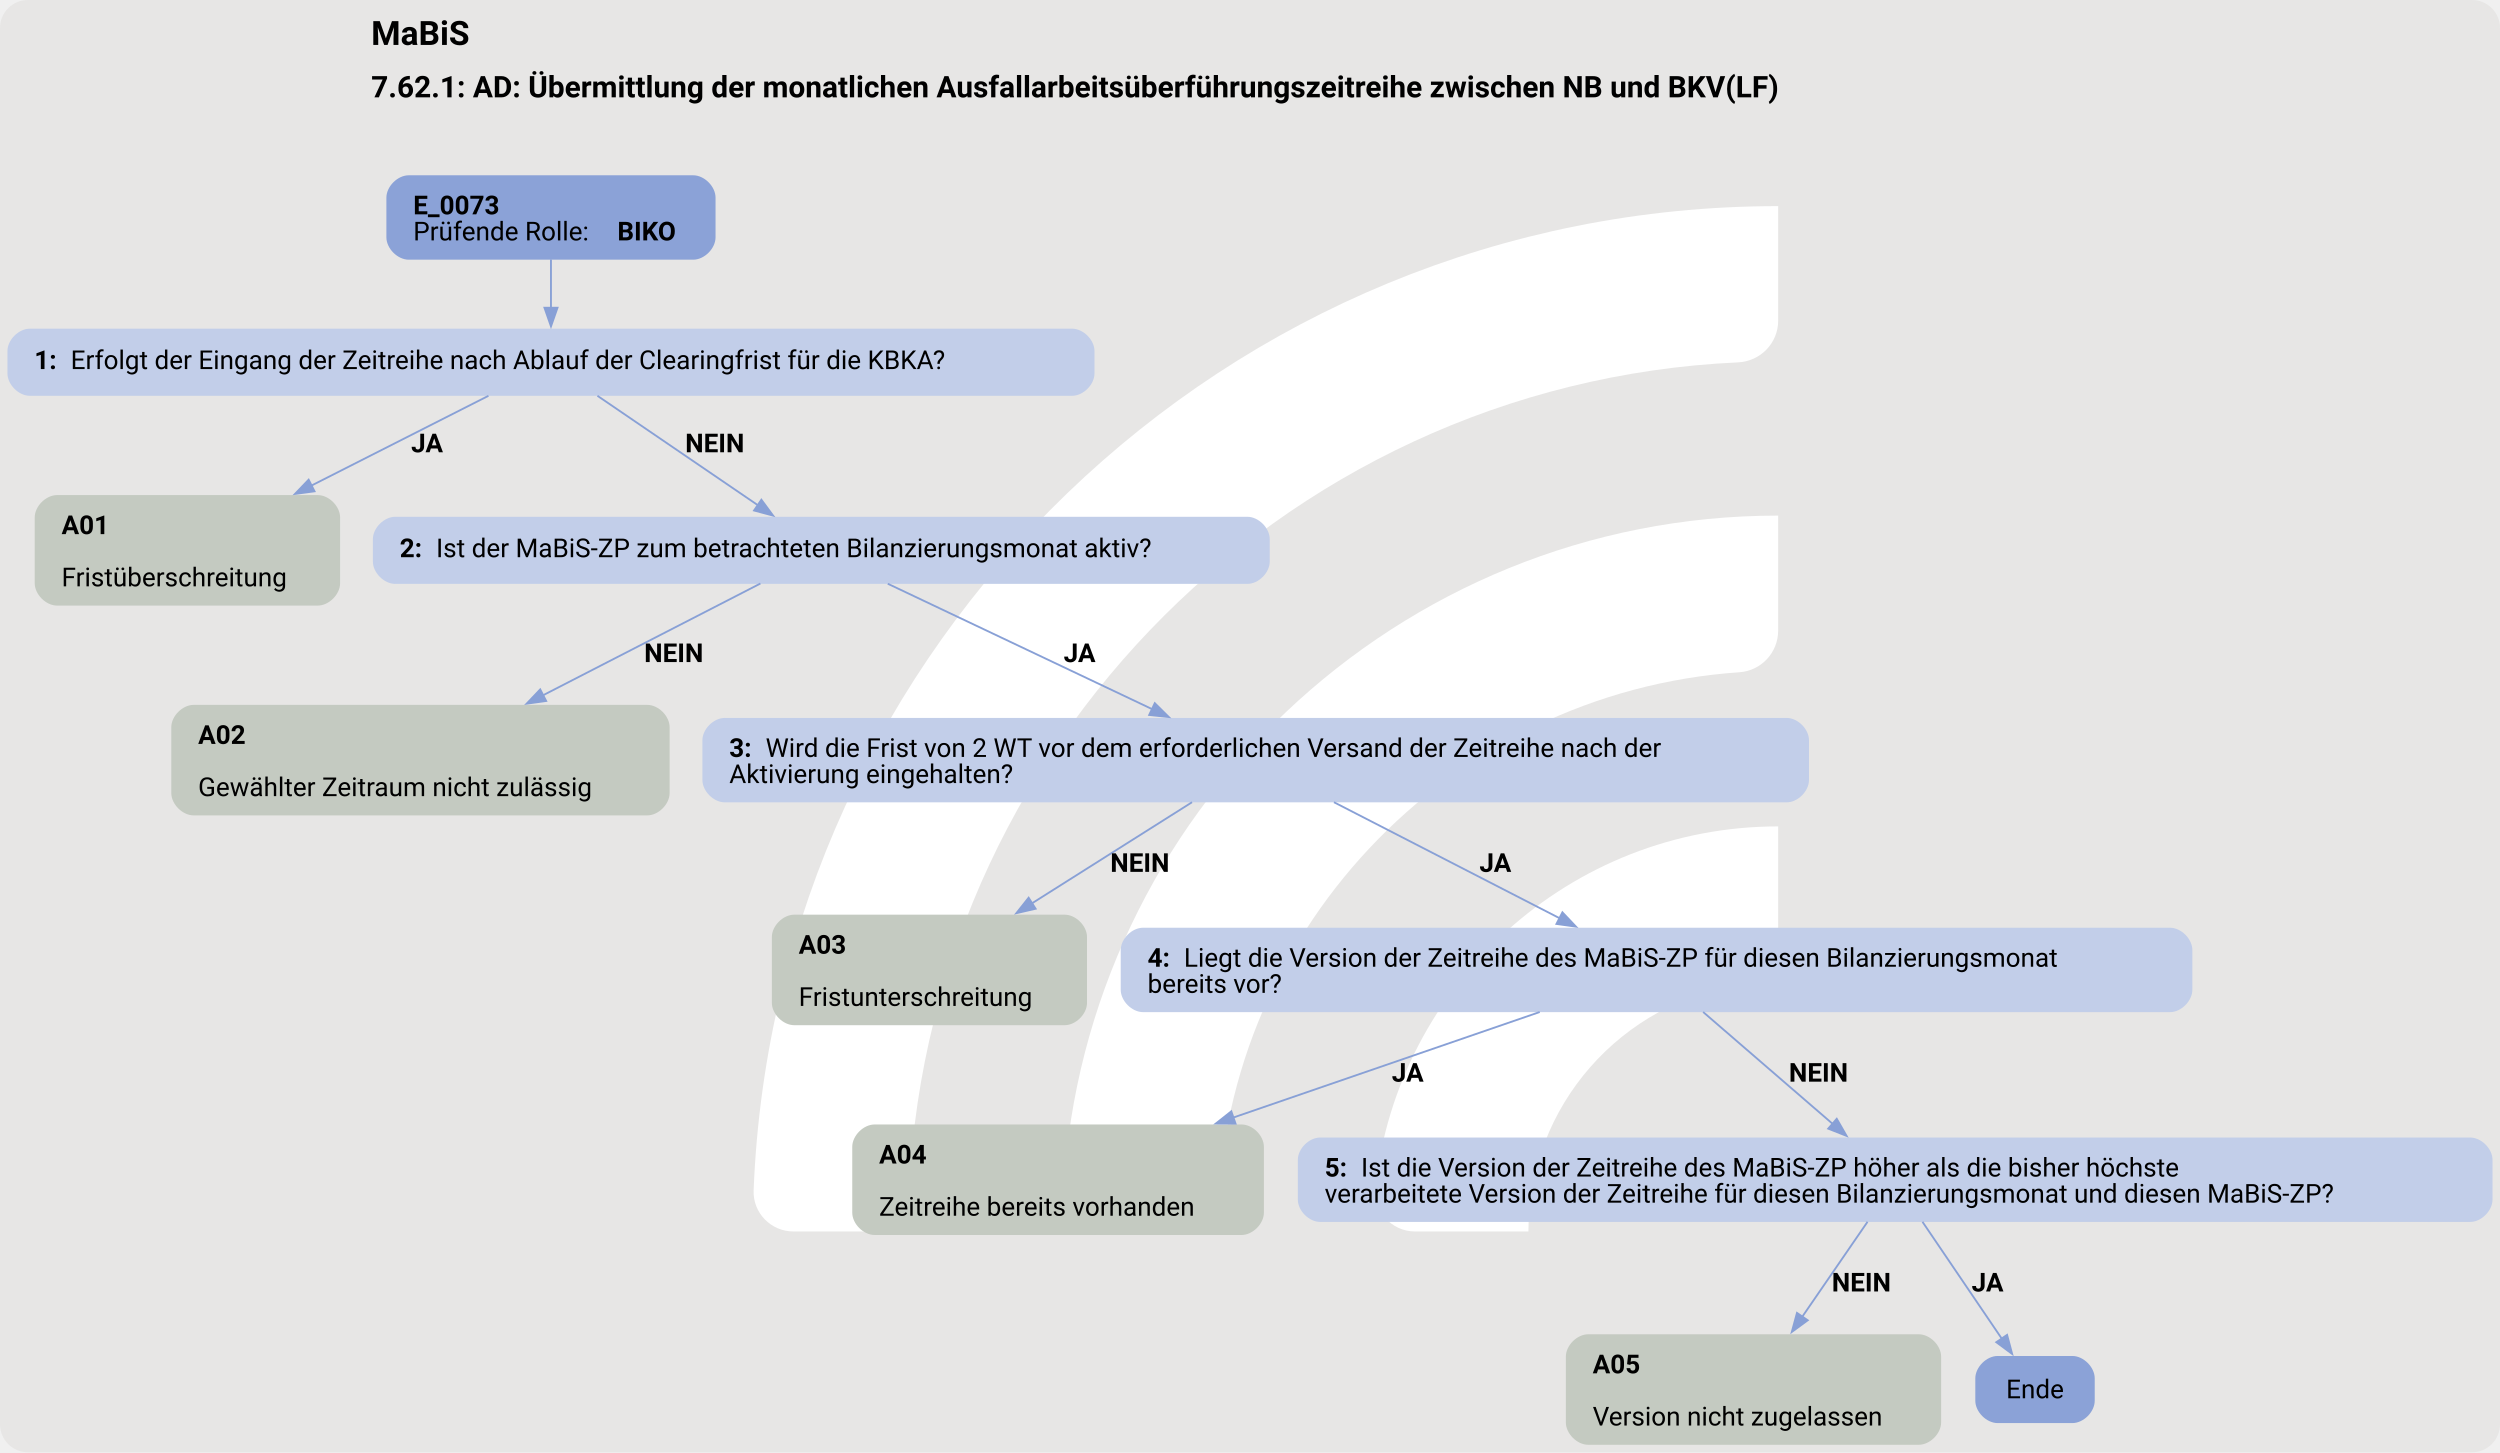
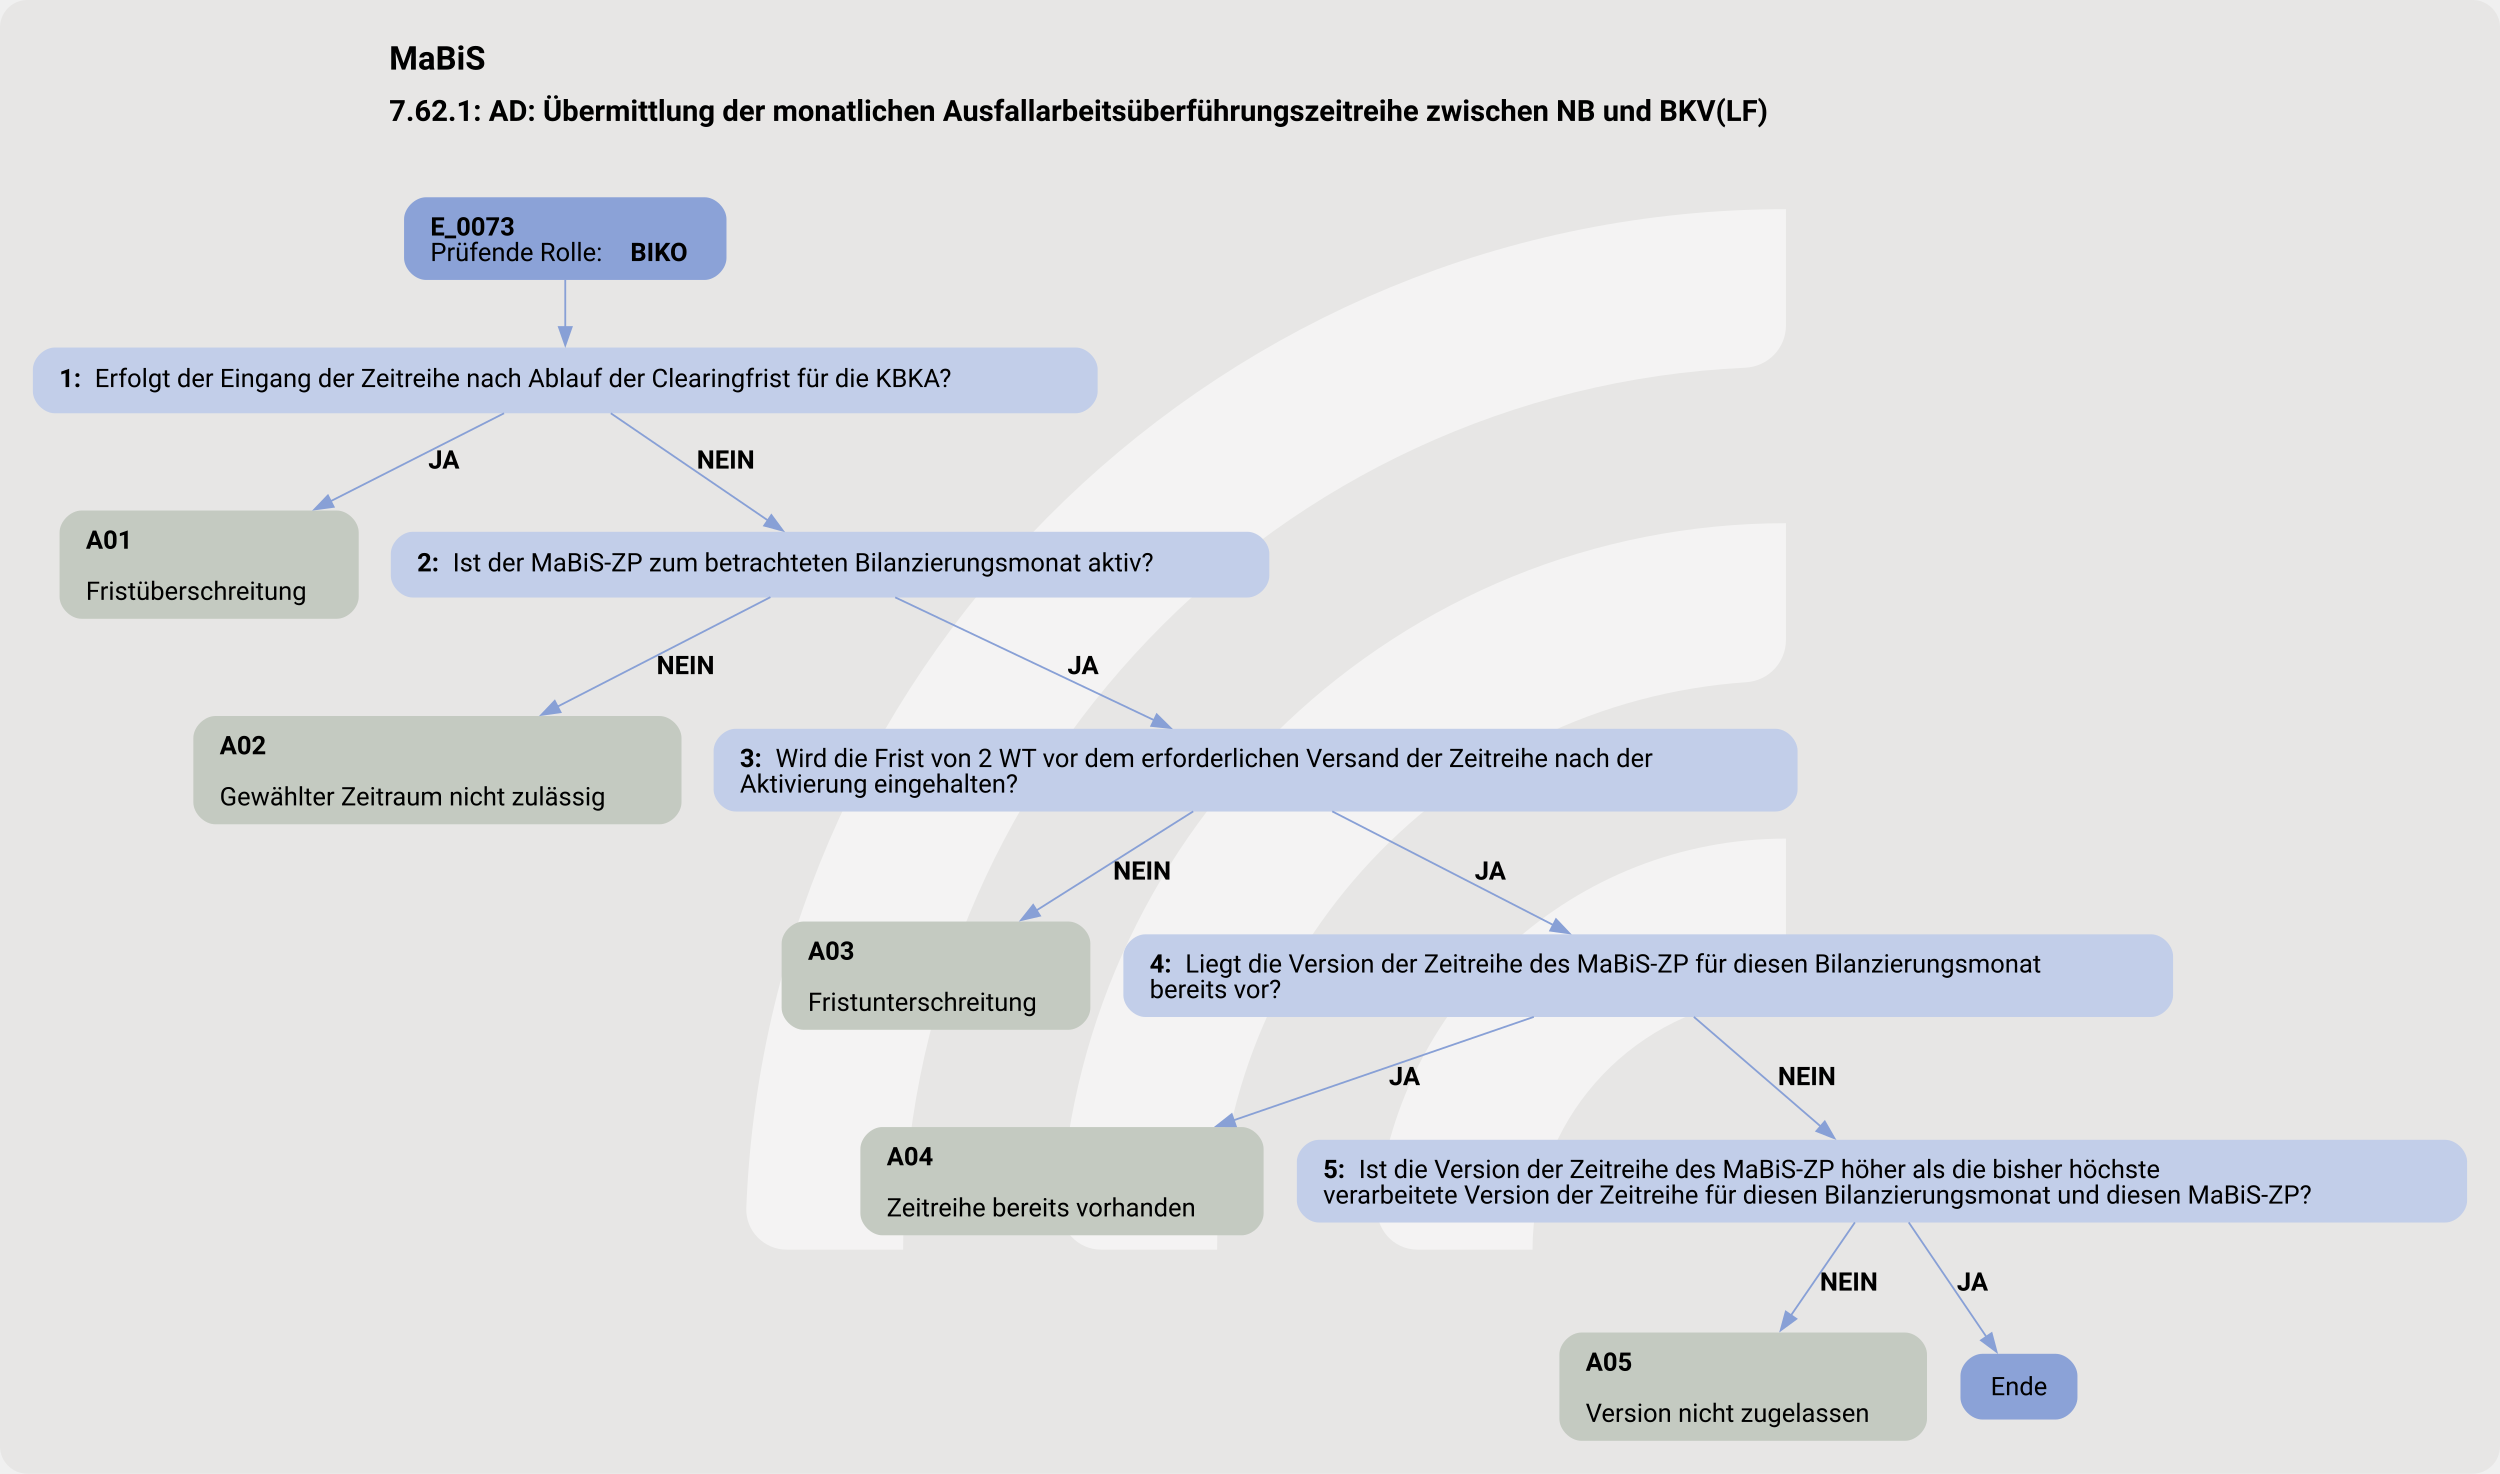
- <svg xmlns="http://www.w3.org/2000/svg" version="1.1" width="1788.0px" viewBox="0 0 1788.0 1038.667" height="1038.667px">
+ <svg xmlns="http://www.w3.org/2000/svg" version="1.1" width="1825.333px" viewBox="0 0 1825.333 1076.0" height="1076.0px">
  <g>
-     <svg version="1.1" width="1788.0px" viewBox="0 0 1788.0 1038.667" height="1038.667px">
-       <rect fill="#e7e6e5" x="0" y="0" width="1788.0" height="1038.667" rx="20" ry="20" />
+     <svg version="1.1" width="1825.333px" viewBox="0 0 1825.333 1076.0" height="1076.0px">
+       <rect fill="#e7e6e5" x="0" y="0" width="1825.333" height="1076.0" rx="20" ry="20" />
      <g>
-         <g transform="translate(470.4311, 103.8667) scale(1 1) translate(0, 0) scale(1.462499 1.462499) ">
+         <g transform="translate(473.8732, 107.6) scale(1 1) translate(0, 0) scale(1.515066 1.515066) ">
          <defs>
-             <style>.cls-1{fill:#fff;}</style>
+             <style>.cls-1{fill:#ffffff88;}</style>
          </defs>
          <path class="cls-1" d="M122.44,531.2h-56.1c-11,0-19.9-9.12-19.46-20.11C57.47,243.89,278.15,29.78,547.91,29.78v56.02c0,10.98-8.69,19.89-19.66,20.39-225.51,10.31-405.8,197-405.8,425Z" />
          <path class="cls-1" d="M273.78,531.2h-55.93c-11.23,0-20.09-9.48-19.43-20.69,10.74-183.44,163.39-329.39,349.48-329.39v56.26c0,10.71-8.27,19.62-18.96,20.35-142.35,9.77-255.17,128.69-255.17,273.46Z" />
          <path class="cls-1" d="M425.77,531.2h-55.45c-11.65,0-20.6-10.17-19.33-21.75,10.87-99.03,95.03-176.34,196.92-176.34v57.01c0,10.05-7.28,18.75-17.23,20.16-59.22,8.4-104.91,59.42-104.91,120.92Z" />
        </g>
-         <svg width="1341pt" height="779pt" viewBox="0.00 0.00 1340.93 778.93">
-           <g id="graph0" class="graph" transform="scale(1 1) rotate(0) translate(4 774.93)">
+         <svg width="1369pt" height="807pt" viewBox="0.00 0.00 1368.93 806.93">
+           <g id="graph0" class="graph" transform="scale(1 1) rotate(0) translate(18 788.93)">
            <text text-anchor="start" x="195.09" y="-750.83" font-family="Roboto, sans-serif" font-weight="bold" font-size="18.00">MaBiS</text>
            <text text-anchor="start" x="195.09" y="-722.73" font-family="Roboto, sans-serif" font-weight="bold" font-size="16.00">7.62.1: AD: Übermittlung der monatlichen Ausfallarbeitsüberführungszeitreihe zwischen NB und BKV(LF)</text>
            <g id="node1" class="node">
              <path fill="#8ba2d7" stroke="black" stroke-width="0" d="M367.8,-680.93C367.8,-680.93 215.25,-680.93 215.25,-680.93 209.25,-680.93 203.25,-674.93 203.25,-668.93 203.25,-668.93 203.25,-647.65 203.25,-647.65 203.25,-641.65 209.25,-635.65 215.25,-635.65 215.25,-635.65 367.8,-635.65 367.8,-635.65 373.8,-635.65 379.8,-641.65 379.8,-647.65 379.8,-647.65 379.8,-668.93 379.8,-668.93 379.8,-674.93 373.8,-680.93 367.8,-680.93" />
              <text text-anchor="start" x="217.65" y="-659.99" font-family="Roboto, sans-serif" font-weight="bold" font-size="14.00">E_0073</text>
              <text text-anchor="start" x="217.65" y="-645.99" font-family="Roboto, sans-serif" font-size="14.00">Prüfende Rolle: </text>
              <text text-anchor="start" x="327.15" y="-645.99" font-family="Roboto, sans-serif" font-weight="bold" font-size="14.00">BIKO</text>
            </g>
            <g id="node2" class="node">
              <path fill="#c2cee9" stroke="black" stroke-width="0" d="M571.05,-598.65C571.05,-598.65 12,-598.65 12,-598.65 6,-598.65 0,-592.65 0,-586.65 0,-586.65 0,-574.65 0,-574.65 0,-568.65 6,-562.65 12,-562.65 12,-562.65 571.05,-562.65 571.05,-562.65 577.05,-562.65 583.05,-568.65 583.05,-574.65 583.05,-574.65 583.05,-586.65 583.05,-586.65 583.05,-592.65 577.05,-598.65 571.05,-598.65" />
              <text text-anchor="start" x="14.4" y="-576.98" font-family="Roboto, sans-serif" font-weight="bold" font-size="14.00">1: </text>
              <text text-anchor="start" x="33.9" y="-576.98" font-family="Roboto, sans-serif" font-size="14.00">Erfolgt der Eingang der Zeitreihe nach Ablauf der Clearingfrist für die KBKA?</text>
            </g>
            <g id="edge1" class="edge">
              <path fill="none" stroke="#88a0d6" d="M291.52,-635.82C291.52,-627.74 291.52,-618.44 291.52,-609.84" />
              <polygon fill="#88a0d6" stroke="#88a0d6" points="295.03,-609.88 291.53,-599.88 288.03,-609.88 295.03,-609.88" />
            </g>
            <g id="node3" class="node">
              <path fill="#c4cac1" stroke="black" stroke-width="0" d="M166.42,-509.4C166.42,-509.4 26.62,-509.4 26.62,-509.4 20.62,-509.4 14.62,-503.4 14.62,-497.4 14.62,-497.4 14.62,-462.12 14.62,-462.12 14.62,-456.12 20.62,-450.12 26.62,-450.12 26.62,-450.12 166.42,-450.12 166.42,-450.12 172.42,-450.12 178.42,-456.12 178.42,-462.12 178.42,-462.12 178.42,-497.4 178.42,-497.4 178.42,-503.4 172.42,-509.4 166.42,-509.4" />
              <text text-anchor="start" x="29.02" y="-488.46" font-family="Roboto, sans-serif" font-weight="bold" font-size="14.00">A01</text>
              <text text-anchor="start" x="29.02" y="-460.46" font-family="Roboto, sans-serif" font-size="14.00">Fristüberschreitung</text>
            </g>
            <g id="edge2" class="edge">
              <path fill="none" stroke="#88a0d6" d="M258,-562.65C231.96,-549.45 195.03,-530.71 163.05,-514.5" />
              <polygon fill="#88a0d6" stroke="#88a0d6" points="164.71,-511.42 154.21,-510.01 161.55,-517.66 164.71,-511.42" />
              <text text-anchor="start" x="216.52" y="-532.35" font-family="Roboto, sans-serif" font-weight="bold" font-size="14.00">JA</text>
            </g>
            <g id="node4" class="node">
              <path fill="#c2cee9" stroke="black" stroke-width="0" d="M665.05,-497.76C665.05,-497.76 208,-497.76 208,-497.76 202,-497.76 196,-491.76 196,-485.76 196,-485.76 196,-473.76 196,-473.76 196,-467.76 202,-461.76 208,-461.76 208,-461.76 665.05,-461.76 665.05,-461.76 671.05,-461.76 677.05,-467.76 677.05,-473.76 677.05,-473.76 677.05,-485.76 677.05,-485.76 677.05,-491.76 671.05,-497.76 665.05,-497.76" />
              <text text-anchor="start" x="210.4" y="-476.08" font-family="Roboto, sans-serif" font-weight="bold" font-size="14.00">2: </text>
              <text text-anchor="start" x="229.9" y="-476.08" font-family="Roboto, sans-serif" font-size="14.00">Ist der MaBiS-ZP zum betrachteten Bilanzierungsmonat aktiv?</text>
            </g>
            <g id="edge3" class="edge">
              <path fill="none" stroke="#88a0d6" d="M316.45,-562.65C340.25,-546.42 376.29,-521.84 402.68,-503.84" />
              <polygon fill="#88a0d6" stroke="#88a0d6" points="404.38,-506.92 410.67,-498.39 400.44,-501.13 404.38,-506.92" />
              <text text-anchor="start" x="363.52" y="-532.35" font-family="Roboto, sans-serif" font-weight="bold" font-size="14.00">NEIN</text>
            </g>
            <g id="node5" class="node">
              <path fill="#c4cac1" stroke="black" stroke-width="0" d="M343.17,-396.87C343.17,-396.87 99.88,-396.87 99.88,-396.87 93.88,-396.87 87.87,-390.87 87.87,-384.87 87.87,-384.87 87.87,-349.59 87.87,-349.59 87.87,-343.59 93.87,-337.59 99.87,-337.59 99.87,-337.59 343.17,-337.59 343.17,-337.59 349.17,-337.59 355.17,-343.59 355.17,-349.59 355.17,-349.59 355.17,-384.87 355.17,-384.87 355.17,-390.87 349.17,-396.87 343.17,-396.87" />
              <text text-anchor="start" x="102.27" y="-375.93" font-family="Roboto, sans-serif" font-weight="bold" font-size="14.00">A02</text>
              <text text-anchor="start" x="102.27" y="-347.93" font-family="Roboto, sans-serif" font-size="14.00">Gewählter Zeitraum nicht zulässig</text>
            </g>
            <g id="edge4" class="edge">
              <path fill="none" stroke="#88a0d6" d="M403.87,-461.97C373.03,-446.12 325.87,-421.87 287.24,-402.01" />
              <polygon fill="#88a0d6" stroke="#88a0d6" points="288.95,-398.96 278.45,-397.5 285.75,-405.18 288.95,-398.96" />
              <text text-anchor="start" x="341.52" y="-419.82" font-family="Roboto, sans-serif" font-weight="bold" font-size="14.00">NEIN</text>
            </g>
            <g id="node6" class="node">
              <path fill="#c2cee9" stroke="black" stroke-width="0" d="M954.3,-389.87C954.3,-389.87 384.75,-389.87 384.75,-389.87 378.75,-389.87 372.75,-383.87 372.75,-377.87 372.75,-377.87 372.75,-356.59 372.75,-356.59 372.75,-350.59 378.75,-344.59 384.75,-344.59 384.75,-344.59 954.3,-344.59 954.3,-344.59 960.3,-344.59 966.3,-350.59 966.3,-356.59 966.3,-356.59 966.3,-377.87 966.3,-377.87 966.3,-383.87 960.3,-389.87 954.3,-389.87" />
              <text text-anchor="start" x="387.15" y="-368.93" font-family="Roboto, sans-serif" font-weight="bold" font-size="14.00">3: </text>
              <text text-anchor="start" x="406.65" y="-368.93" font-family="Roboto, sans-serif" font-size="14.00">Wird die Frist von 2 WT vor dem erforderlichen Versand der Zeitreihe nach der</text>
              <text text-anchor="start" x="387.15" y="-354.93" font-family="Roboto, sans-serif" font-size="14.00">Aktivierung eingehalten?</text>
            </g>
            <g id="edge5" class="edge">
              <path fill="none" stroke="#88a0d6" d="M472.17,-461.85C509.93,-443.94 570.07,-415.41 614.04,-394.55" />
              <polygon fill="#88a0d6" stroke="#88a0d6" points="615.39,-397.79 622.92,-390.34 612.39,-391.46 615.39,-397.79" />
              <text text-anchor="start" x="566.52" y="-419.82" font-family="Roboto, sans-serif" font-weight="bold" font-size="14.00">JA</text>
            </g>
            <g id="node7" class="node">
              <path fill="#c4cac1" stroke="black" stroke-width="0" d="M567.05,-284.34C567.05,-284.34 422,-284.34 422,-284.34 416,-284.34 410,-278.34 410,-272.34 410,-272.34 410,-237.06 410,-237.06 410,-231.06 416,-225.06 422,-225.06 422,-225.06 567.05,-225.06 567.05,-225.06 573.05,-225.06 579.05,-231.06 579.05,-237.06 579.05,-237.06 579.05,-272.34 579.05,-272.34 579.05,-278.34 573.05,-284.34 567.05,-284.34" />
              <text text-anchor="start" x="424.4" y="-263.4" font-family="Roboto, sans-serif" font-weight="bold" font-size="14.00">A03</text>
              <text text-anchor="start" x="424.4" y="-235.4" font-family="Roboto, sans-serif" font-size="14.00">Fristunterschreitung</text>
            </g>
            <g id="edge6" class="edge">
              <path fill="none" stroke="#88a0d6" d="M635.37,-344.66C610.99,-329.26 577.67,-308.22 549.57,-290.46" />
              <polygon fill="#88a0d6" stroke="#88a0d6" points="551.47,-287.53 541.14,-285.14 547.73,-293.44 551.47,-287.53" />
              <text text-anchor="start" x="591.52" y="-307.29" font-family="Roboto, sans-serif" font-weight="bold" font-size="14.00">NEIN</text>
            </g>
            <g id="node8" class="node">
              <path fill="#c2cee9" stroke="black" stroke-width="0" d="M1159.92,-277.34C1159.92,-277.34 609.12,-277.34 609.12,-277.34 603.12,-277.34 597.12,-271.34 597.12,-265.34 597.12,-265.34 597.12,-244.06 597.12,-244.06 597.12,-238.06 603.12,-232.06 609.12,-232.06 609.12,-232.06 1159.92,-232.06 1159.92,-232.06 1165.92,-232.06 1171.92,-238.06 1171.92,-244.06 1171.92,-244.06 1171.92,-265.34 1171.92,-265.34 1171.92,-271.34 1165.92,-277.34 1159.92,-277.34" />
              <text text-anchor="start" x="611.52" y="-256.4" font-family="Roboto, sans-serif" font-weight="bold" font-size="14.00">4: </text>
              <text text-anchor="start" x="631.02" y="-256.4" font-family="Roboto, sans-serif" font-size="14.00">Liegt die Version der Zeitreihe des MaBiS-ZP für diesen Bilanzierungsmonat</text>
              <text text-anchor="start" x="611.52" y="-242.4" font-family="Roboto, sans-serif" font-size="14.00">bereits vor?</text>
            </g>
            <g id="edge7" class="edge">
              <path fill="none" stroke="#88a0d6" d="M711.49,-344.66C746.12,-326.85 795.42,-301.51 832.54,-282.42" />
              <polygon fill="#88a0d6" stroke="#88a0d6" points="834.03,-285.6 841.32,-277.91 830.83,-279.37 834.03,-285.6" />
              <text text-anchor="start" x="789.52" y="-307.29" font-family="Roboto, sans-serif" font-weight="bold" font-size="14.00">JA</text>
            </g>
            <g id="node9" class="node">
              <path fill="#c4cac1" stroke="black" stroke-width="0" d="M661.92,-171.81C661.92,-171.81 465.12,-171.81 465.12,-171.81 459.12,-171.81 453.12,-165.81 453.12,-159.81 453.12,-159.81 453.12,-124.53 453.12,-124.53 453.12,-118.53 459.12,-112.53 465.12,-112.53 465.12,-112.53 661.92,-112.53 661.92,-112.53 667.92,-112.53 673.92,-118.53 673.92,-124.53 673.92,-124.53 673.92,-159.81 673.92,-159.81 673.92,-165.81 667.92,-171.81 661.92,-171.81" />
              <text text-anchor="start" x="467.52" y="-150.87" font-family="Roboto, sans-serif" font-weight="bold" font-size="14.00">A04</text>
              <text text-anchor="start" x="467.52" y="-122.87" font-family="Roboto, sans-serif" font-size="14.00">Zeitreihe bereits vorhanden</text>
            </g>
            <g id="edge8" class="edge">
              <path fill="none" stroke="#88a0d6" d="M821.87,-232.13C775.1,-216.02 710.4,-193.75 657.46,-175.51" />
              <polygon fill="#88a0d6" stroke="#88a0d6" points="658.72,-172.25 648.12,-172.3 656.44,-178.86 658.72,-172.25" />
              <text text-anchor="start" x="742.52" y="-194.76" font-family="Roboto, sans-serif" font-weight="bold" font-size="14.00">JA</text>
            </g>
            <g id="node10" class="node">
              <path fill="#c2cee9" stroke="black" stroke-width="0" d="M1320.92,-164.81C1320.92,-164.81 704.12,-164.81 704.12,-164.81 698.12,-164.81 692.12,-158.81 692.12,-152.81 692.12,-152.81 692.12,-131.53 692.12,-131.53 692.12,-125.53 698.12,-119.53 704.12,-119.53 704.12,-119.53 1320.92,-119.53 1320.92,-119.53 1326.92,-119.53 1332.92,-125.53 1332.92,-131.53 1332.92,-131.53 1332.92,-152.81 1332.92,-152.81 1332.92,-158.81 1326.92,-164.81 1320.92,-164.81" />
              <text text-anchor="start" x="706.52" y="-143.87" font-family="Roboto, sans-serif" font-weight="bold" font-size="14.00">5: </text>
              <text text-anchor="start" x="726.02" y="-143.87" font-family="Roboto, sans-serif" font-size="14.00">Ist die Version der Zeitreihe des MaBiS-ZP höher als die bisher höchste</text>
              <text text-anchor="start" x="706.52" y="-129.87" font-family="Roboto, sans-serif" font-size="14.00">verarbeitete Version der Zeitreihe für diesen Bilanzierungsmonat und diesen MaBiS-ZP?</text>
            </g>
            <g id="edge9" class="edge">
              <path fill="none" stroke="#88a0d6" d="M909.51,-232.13C929.33,-215.01 957.23,-190.92 978.99,-172.12" />
              <polygon fill="#88a0d6" stroke="#88a0d6" points="981.18,-174.86 986.46,-165.68 976.6,-169.57 981.18,-174.86" />
              <text text-anchor="start" x="955.52" y="-194.76" font-family="Roboto, sans-serif" font-weight="bold" font-size="14.00">NEIN</text>
            </g>
            <g id="node11" class="node">
              <path fill="#c4cac1" stroke="black" stroke-width="0" d="M1025.17,-59.28C1025.17,-59.28 847.88,-59.28 847.88,-59.28 841.88,-59.28 835.88,-53.28 835.88,-47.28 835.88,-47.28 835.88,-12 835.88,-12 835.88,-6 841.88,0 847.88,0 847.88,0 1025.17,0 1025.17,0 1031.17,0 1037.17,-6 1037.17,-12 1037.17,-12 1037.17,-47.28 1037.17,-47.28 1037.17,-53.28 1031.17,-59.28 1025.17,-59.28" />
              <text text-anchor="start" x="850.27" y="-38.34" font-family="Roboto, sans-serif" font-weight="bold" font-size="14.00">A05</text>
              <text text-anchor="start" x="850.27" y="-10.34" font-family="Roboto, sans-serif" font-size="14.00">Version nicht zugelassen</text>
            </g>
            <g id="edge10" class="edge">
              <path fill="none" stroke="#88a0d6" d="M997.69,-119.6C987.7,-105.07 974.27,-85.53 962.53,-68.46" />
              <polygon fill="#88a0d6" stroke="#88a0d6" points="965.62,-66.78 957.07,-60.52 959.85,-70.75 965.62,-66.78" />
              <text text-anchor="start" x="978.52" y="-82.23" font-family="Roboto, sans-serif" font-weight="bold" font-size="14.00">NEIN</text>
            </g>
            <g id="node12" class="node">
              <path fill="#8ba2d7" stroke="black" stroke-width="0" d="M1107.55,-47.64C1107.55,-47.64 1067.5,-47.64 1067.5,-47.64 1061.5,-47.64 1055.5,-41.64 1055.5,-35.64 1055.5,-35.64 1055.5,-23.64 1055.5,-23.64 1055.5,-17.64 1061.5,-11.64 1067.5,-11.64 1067.5,-11.64 1107.55,-11.64 1107.55,-11.64 1113.55,-11.64 1119.55,-17.64 1119.55,-23.64 1119.55,-23.64 1119.55,-35.64 1119.55,-35.64 1119.55,-41.64 1113.55,-47.64 1107.55,-47.64" />
              <text text-anchor="middle" x="1087.53" y="-24.96" font-family="Roboto, sans-serif" font-size="14.00">Ende</text>
            </g>
            <g id="edge11" class="edge">
              <path fill="none" stroke="#88a0d6" d="M1027.16,-119.6C1039.36,-101.62 1056.78,-75.95 1069.77,-56.81" />
              <polygon fill="#88a0d6" stroke="#88a0d6" points="1072.54,-58.96 1075.26,-48.72 1066.75,-55.03 1072.54,-58.96" />
              <text text-anchor="start" x="1053.53" y="-82.23" font-family="Roboto, sans-serif" font-weight="bold" font-size="14.00">JA</text>
            </g>
          </g>
        </svg>
      </g>
    </svg>
  </g>
</svg>
